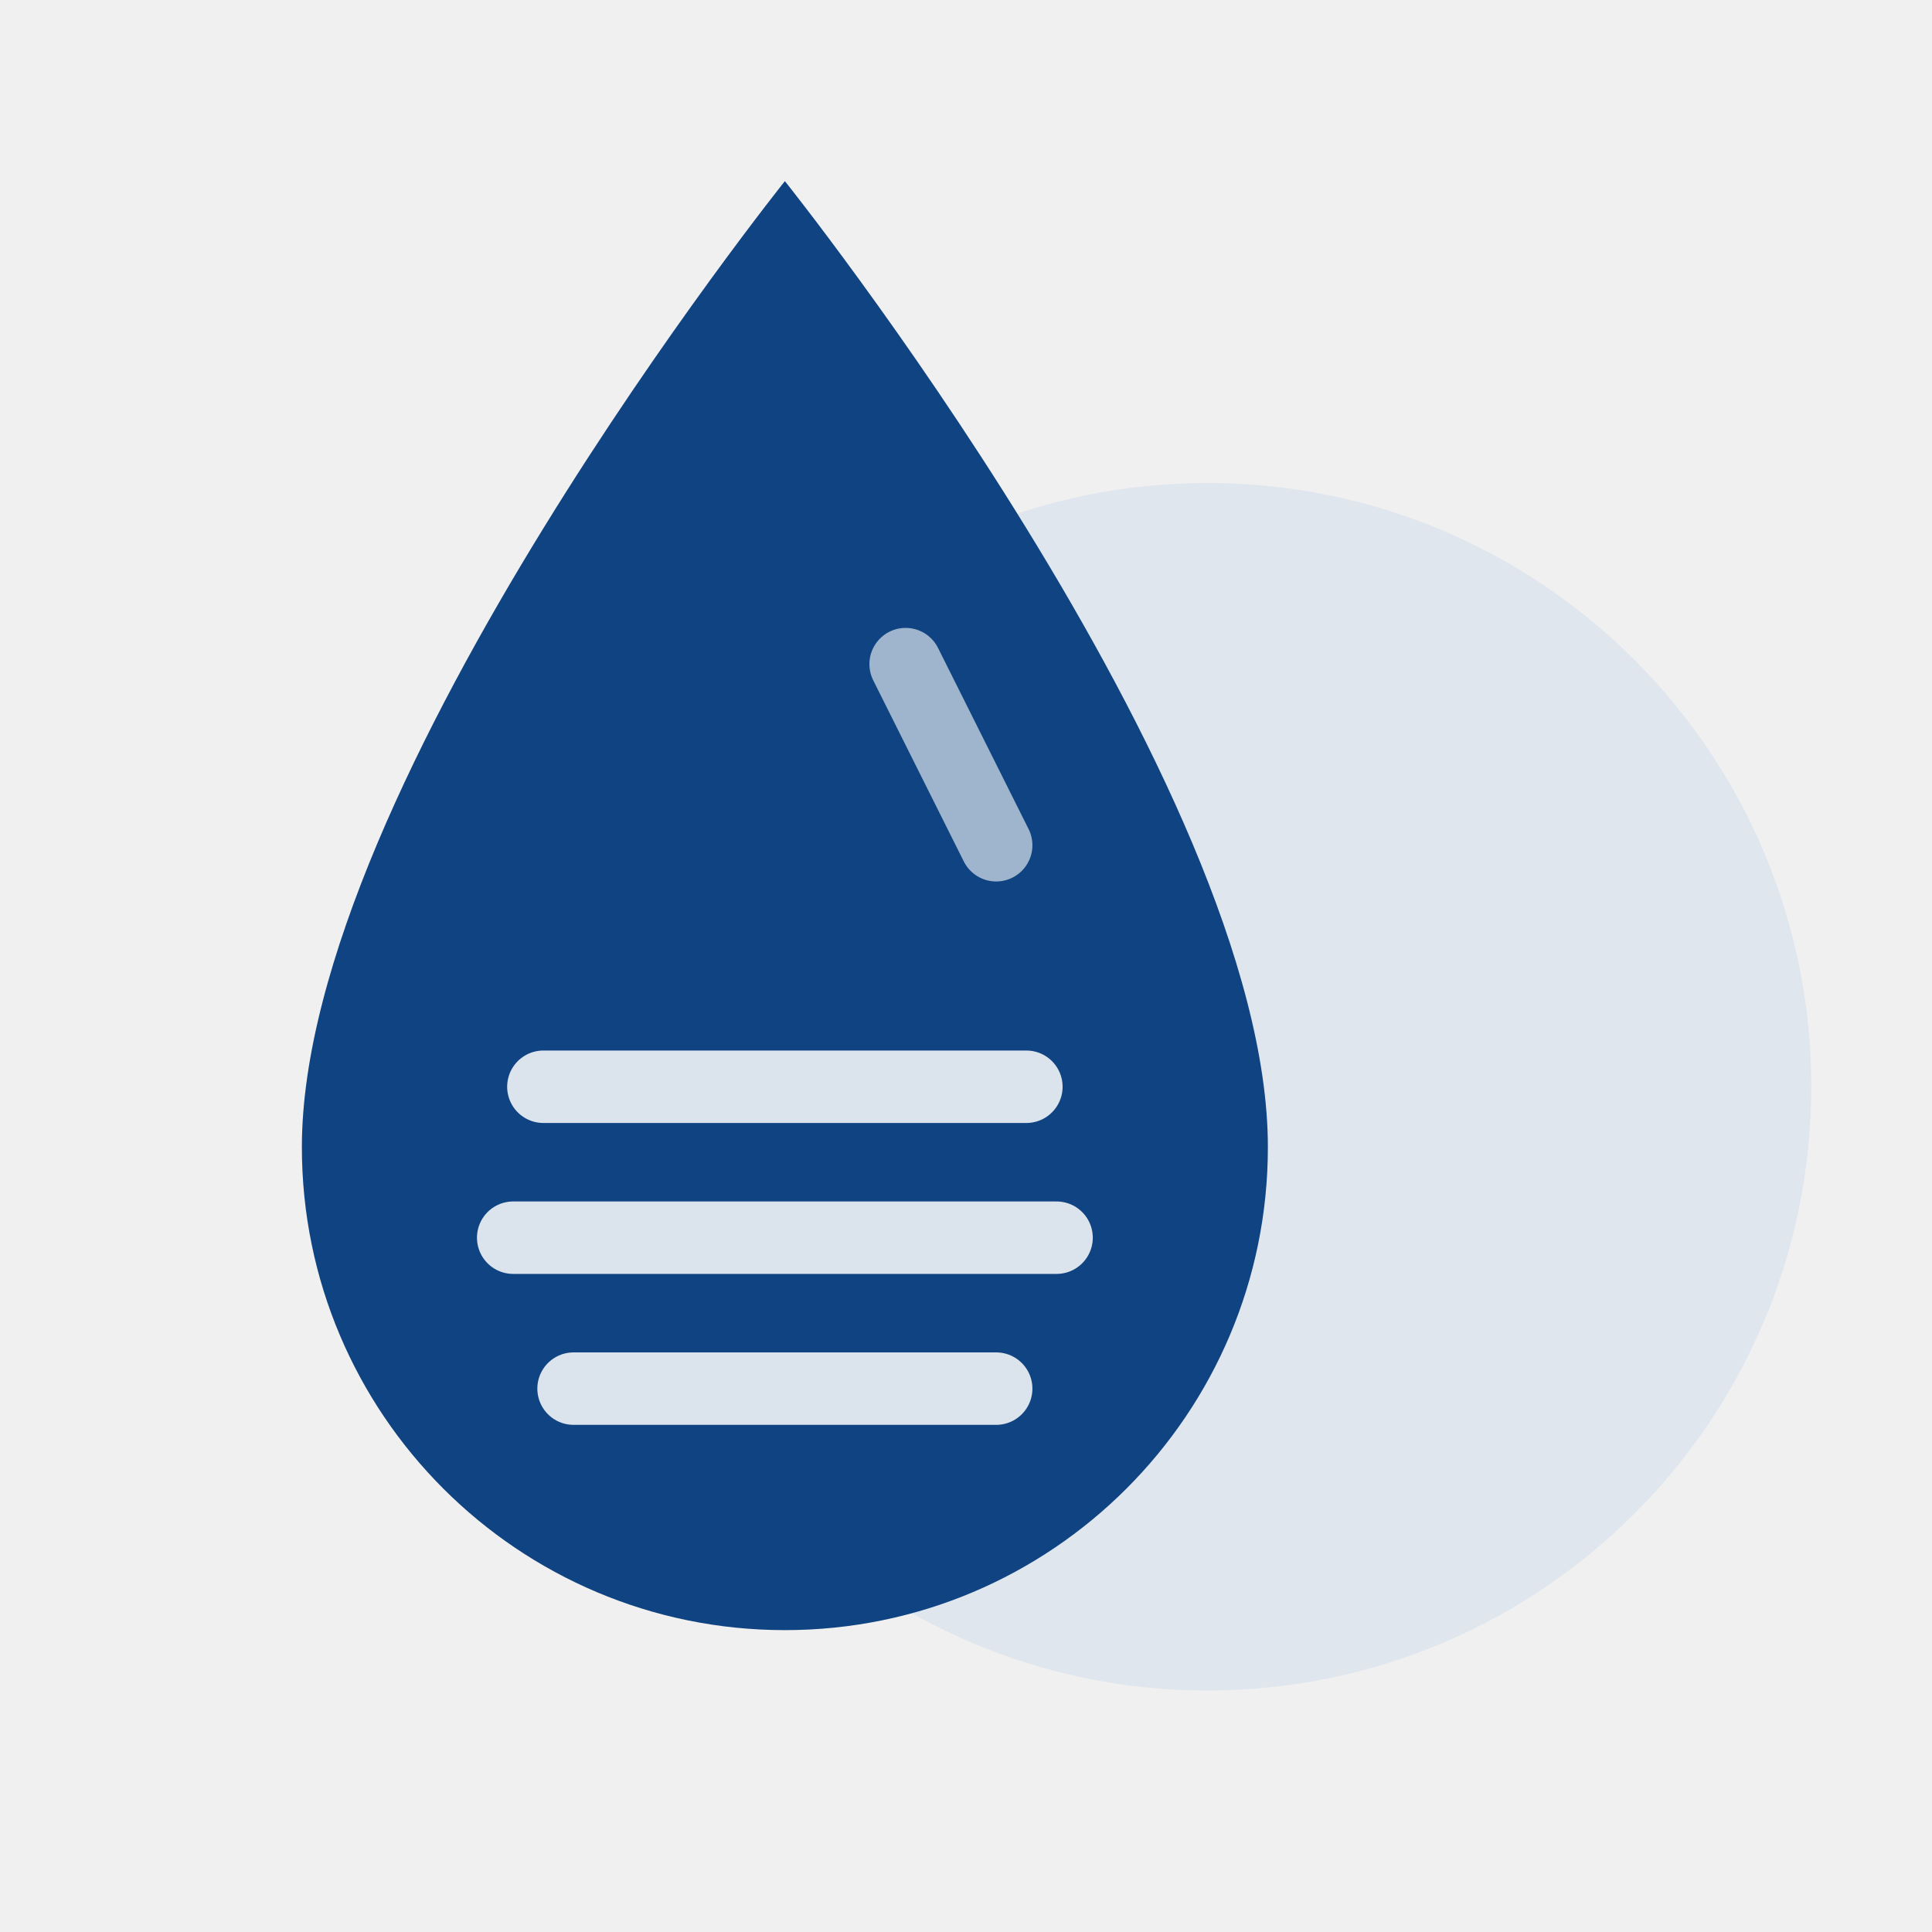
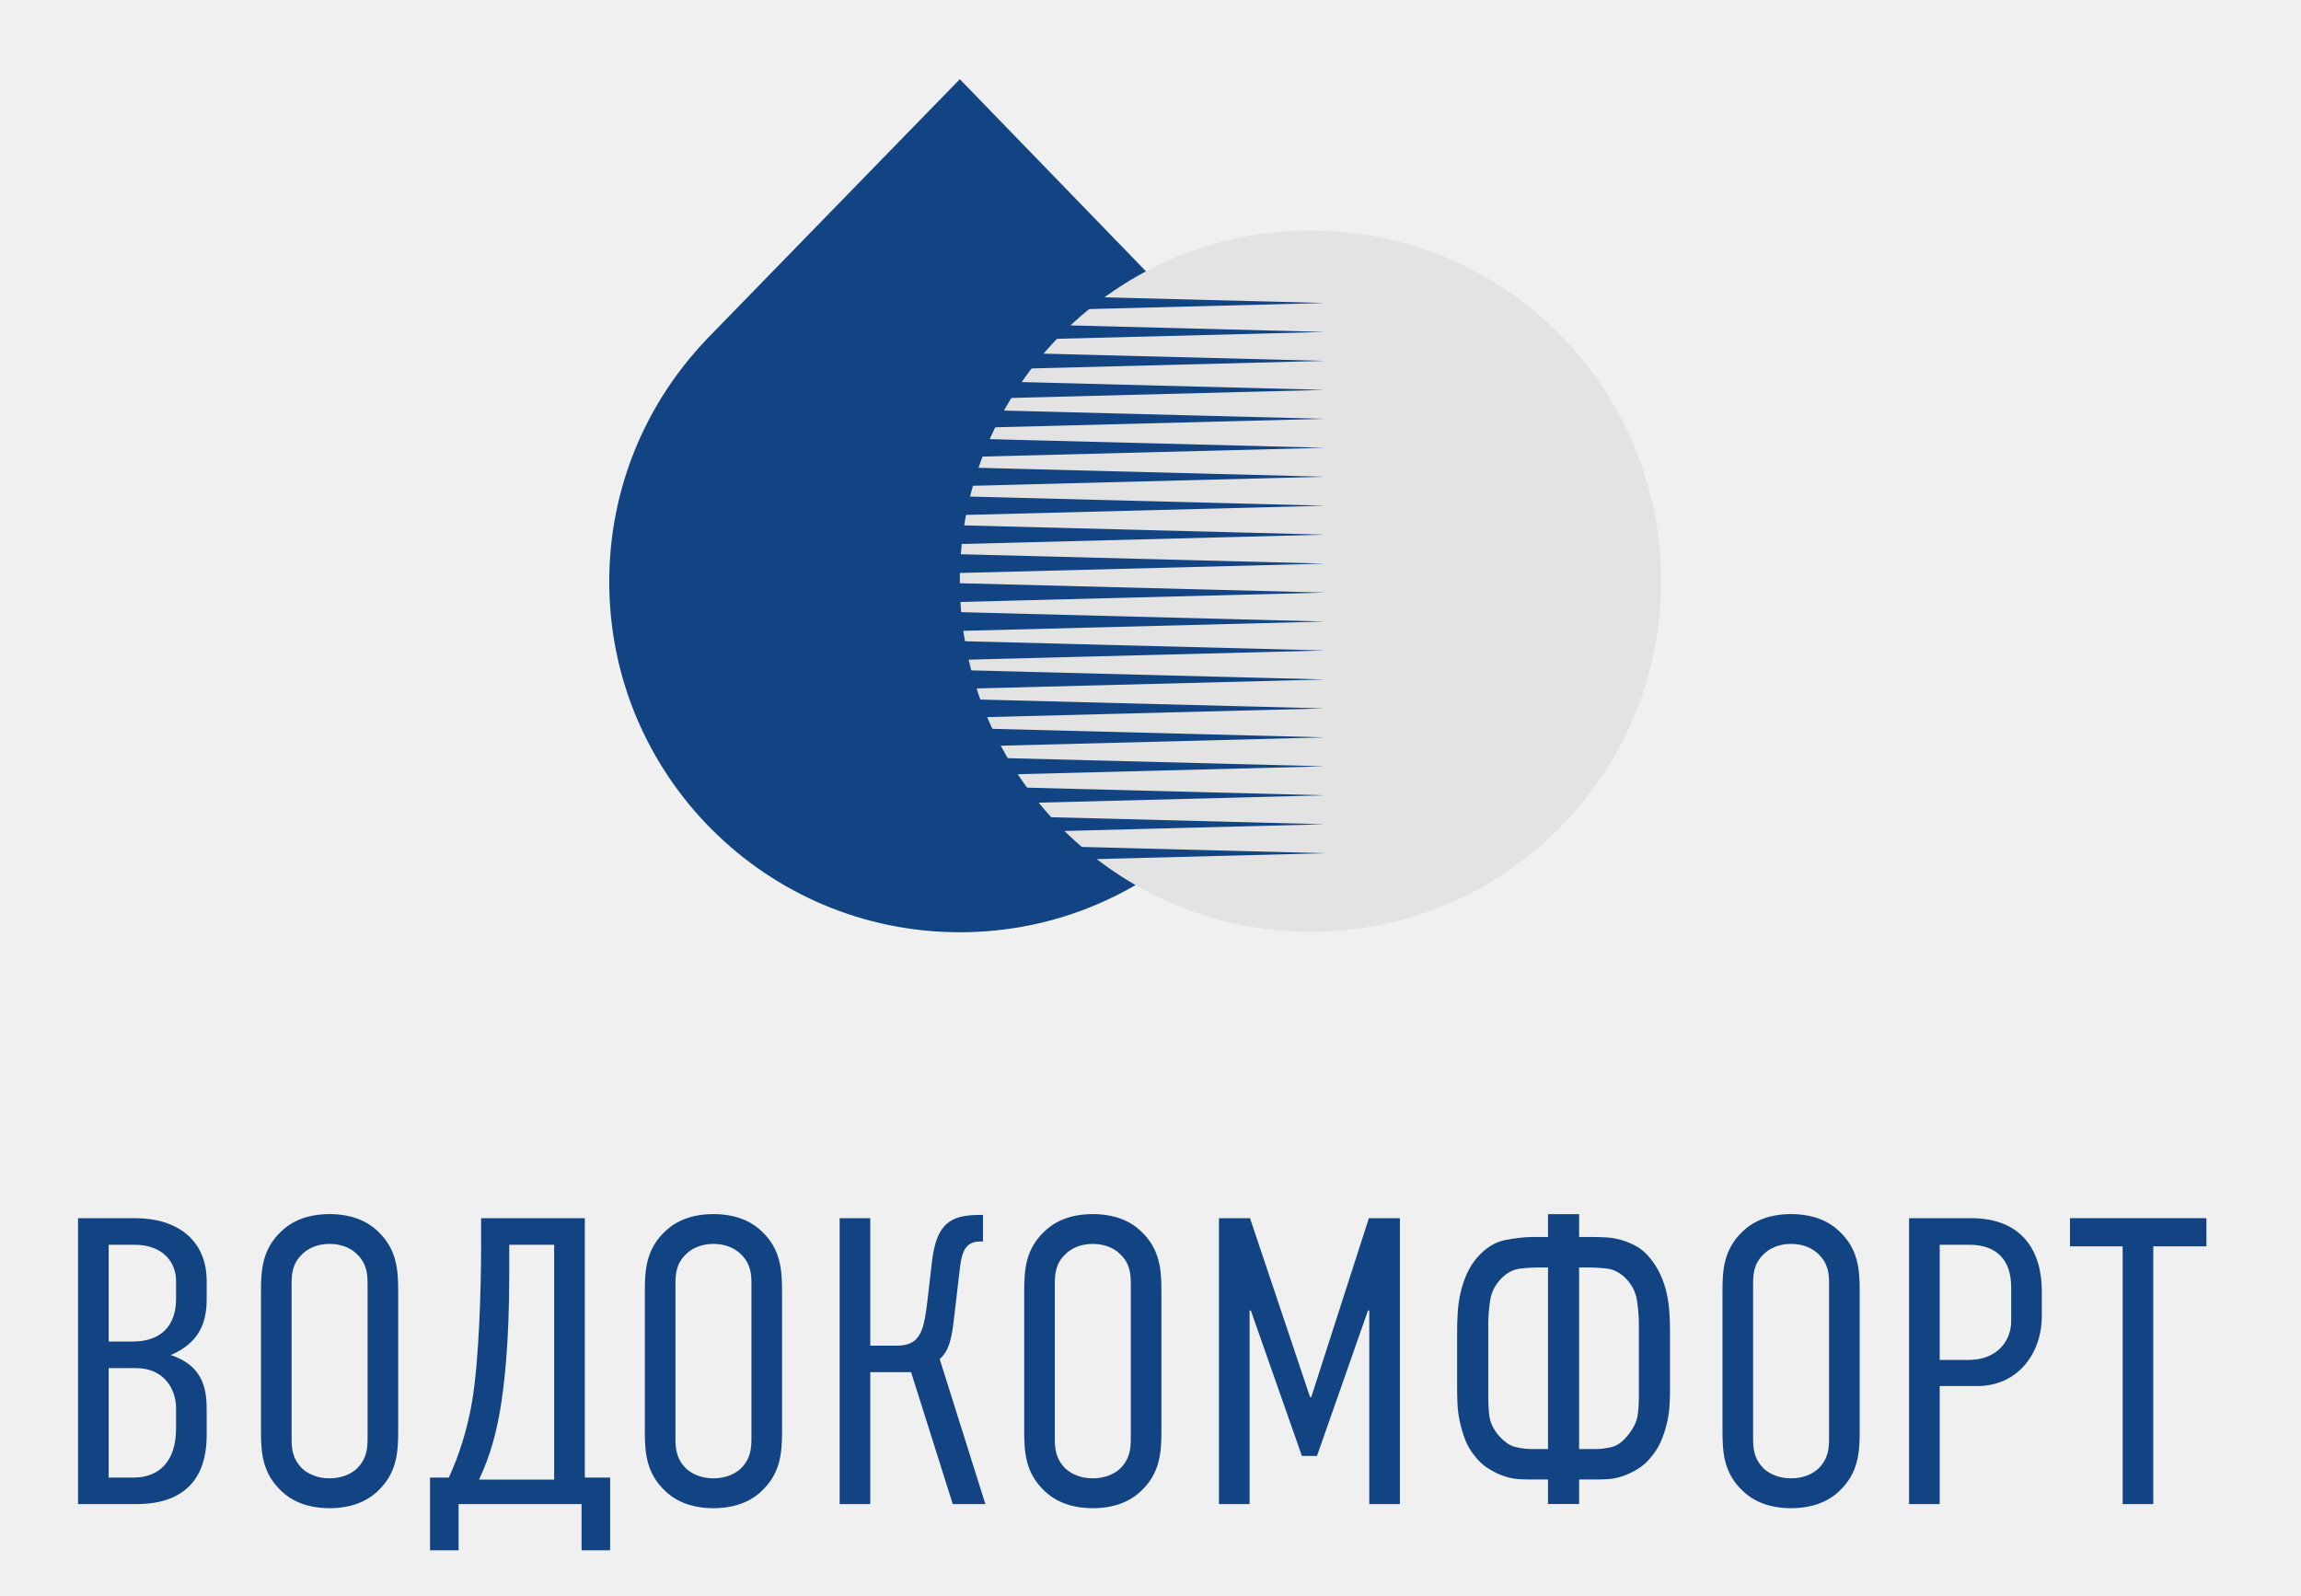
- <svg xmlns="http://www.w3.org/2000/svg" viewBox="0 0 64 64">
-   <circle cx="40" cy="36" r="20" fill="#dfe6ee" />
-   <path d="M26 6 C26 6 10 26 10 38 a16 16 0 0 0 32 0 C42 26 26 6 26 6 Z" fill="#0f4382" />
-   <path d="M18 36 h16 M17 41 h18 M19 46 h14" stroke="#ffffff" stroke-width="2.4" stroke-linecap="round" opacity=".85" />
-   <path d="M30 22 l3 6" stroke="#ffffff" stroke-width="2.4" stroke-linecap="round" opacity=".6" />
+ <svg xmlns="http://www.w3.org/2000/svg" viewBox="0 0 62.00 43.00" width="248" height="172" role="img" aria-label="Водокомфорт">
+   <path fill="#124483" d="M2.928 39.812L3.599 39.812C4.271 39.812 4.744 39.394 4.744 38.491L4.744 37.941C4.744 37.446 4.435 36.863 3.665 36.863L2.928 36.863L2.928 39.812M2.928 36.147L3.566 36.147C4.502 36.147 4.744 35.542 4.744 35.003L4.744 34.508C4.744 34.023 4.402 33.539 3.621 33.539L2.928 33.539L2.928 36.147M3.665 32.824C4.722 32.824 5.569 33.374 5.569 34.519L5.569 35.003C5.569 35.685 5.338 36.191 4.601 36.511C5.536 36.819 5.569 37.523 5.569 38.029L5.569 38.635C5.569 39.119 5.525 40.527 3.676 40.527L2.103 40.527L2.103 32.824L3.665 32.824" />
+   <path fill="#124483" d="M9.904 34.595C9.904 34.320 9.882 34.045 9.617 33.792C9.464 33.638 9.210 33.516 8.880 33.516C8.550 33.516 8.297 33.638 8.143 33.792C7.879 34.045 7.857 34.320 7.857 34.595L7.857 38.755C7.857 39.030 7.879 39.305 8.143 39.569C8.297 39.712 8.550 39.833 8.880 39.833C9.210 39.833 9.464 39.712 9.617 39.569C9.882 39.305 9.904 39.030 9.904 38.755L9.904 34.595M7.032 34.771C7.032 34.199 7.076 33.648 7.582 33.175C7.890 32.878 8.330 32.713 8.880 32.713C9.431 32.713 9.871 32.878 10.179 33.175C10.685 33.648 10.729 34.199 10.729 34.771L10.729 38.579C10.729 39.151 10.685 39.701 10.179 40.175C9.871 40.472 9.431 40.637 8.880 40.637C8.330 40.637 7.890 40.472 7.582 40.175C7.076 39.701 7.032 39.151 7.032 38.579L7.032 34.771" />
+   <path fill="#124483" d="M13.722 33.539L13.722 34.320C13.722 36.246 13.579 37.369 13.480 37.974C13.369 38.601 13.227 39.185 12.908 39.867L14.932 39.867L14.932 33.539L13.722 33.539M16.440 39.812L16.440 41.771L15.670 41.771L15.670 40.527L12.357 40.527L12.357 41.771L11.587 41.771L11.587 39.812L12.093 39.812C12.379 39.196 12.599 38.480 12.720 37.765C12.908 36.654 12.963 34.705 12.963 33.649L12.963 32.824L15.758 32.824L15.758 39.812L16.440 39.812" />
+   <path fill="#124483" d="M20.247 34.595C20.247 34.320 20.225 34.045 19.961 33.792C19.807 33.638 19.553 33.516 19.223 33.516C18.893 33.516 18.640 33.638 18.486 33.792C18.222 34.045 18.200 34.320 18.200 34.595L18.200 38.755C18.200 39.030 18.222 39.305 18.486 39.569C18.640 39.712 18.893 39.833 19.223 39.833C19.553 39.833 19.807 39.712 19.961 39.569C20.225 39.305 20.247 39.030 20.247 38.755L20.247 34.595M17.375 34.771C17.375 34.199 17.419 33.648 17.925 33.175C18.233 32.878 18.673 32.713 19.223 32.713C19.774 32.713 20.214 32.878 20.522 33.175C21.028 33.648 21.072 34.199 21.072 34.771L21.072 38.579C21.072 39.151 21.028 39.701 20.522 40.175C20.214 40.472 19.774 40.637 19.223 40.637C18.673 40.637 18.233 40.472 17.925 40.175C17.419 39.701 17.375 39.151 17.375 38.579L17.375 34.771" />
+   <path fill="#124483" d="M23.449 32.823L23.449 36.257L24.186 36.257C24.835 36.257 24.900 35.772 24.990 35.046L25.111 34.000C25.232 32.966 25.605 32.735 26.409 32.735L26.486 32.735L26.486 33.451L26.409 33.451C25.947 33.451 25.902 33.835 25.848 34.309L25.715 35.442C25.650 36.014 25.594 36.377 25.320 36.620L26.551 40.527L25.672 40.527L24.549 36.972L23.449 36.972L23.449 40.527L22.624 40.527L22.624 32.823L23.449 32.823" />
+   <path fill="#124483" d="M30.469 34.595C30.469 34.320 30.447 34.045 30.183 33.792C30.029 33.638 29.776 33.516 29.445 33.516C29.115 33.516 28.863 33.638 28.708 33.792C28.444 34.045 28.422 34.320 28.422 34.595L28.422 38.755C28.422 39.030 28.444 39.305 28.708 39.569C28.863 39.712 29.115 39.833 29.445 39.833C29.776 39.833 30.029 39.712 30.183 39.569C30.447 39.305 30.469 39.030 30.469 38.755L30.469 34.595M27.597 34.771C27.597 34.199 27.641 33.648 28.147 33.175C28.455 32.878 28.895 32.713 29.445 32.713C29.996 32.713 30.436 32.878 30.744 33.175C31.250 33.648 31.294 34.199 31.294 34.771L31.294 38.579C31.294 39.151 31.250 39.701 30.744 40.175C30.436 40.472 29.996 40.637 29.445 40.637C28.895 40.637 28.455 40.472 28.147 40.175C27.641 39.701 27.597 39.151 27.597 38.579L27.597 34.771" />
+   <path fill="#124483" d="M32.845 32.823L33.681 32.823L35.299 37.643L35.332 37.643L36.884 32.823L37.720 32.823L37.720 40.527L36.895 40.527L36.895 35.310L36.861 35.310L35.486 39.228L35.079 39.228L33.703 35.310L33.670 35.310L33.670 40.527L32.845 40.527L32.845 32.823" />
+   <path fill="#124483" d="M49.284 34.595C49.284 34.320 49.262 34.045 48.998 33.792C48.844 33.638 48.590 33.516 48.260 33.516C47.930 33.516 47.677 33.638 47.523 33.792C47.259 34.045 47.237 34.320 47.237 34.595L47.237 38.755C47.237 39.030 47.259 39.305 47.523 39.569C47.677 39.712 47.930 39.833 48.260 39.833C48.590 39.833 48.844 39.712 48.998 39.569C49.262 39.305 49.284 39.030 49.284 38.755L49.284 34.595M46.412 34.771C46.412 34.199 46.455 33.648 46.962 33.175C47.270 32.878 47.710 32.713 48.260 32.713C48.811 32.713 49.251 32.878 49.559 33.175C50.065 33.648 50.109 34.199 50.109 34.771L50.109 38.579C50.109 39.151 50.065 39.701 49.559 40.175C49.251 40.472 48.811 40.637 48.260 40.637C47.710 40.637 47.270 40.472 46.962 40.175C46.455 39.701 46.412 39.151 46.412 38.579L46.412 34.771" />
+   <path fill="#124483" d="M52.265 36.642L53.046 36.642C53.806 36.642 54.191 36.136 54.191 35.596L54.191 34.683C54.191 33.979 53.827 33.539 53.057 33.539L52.265 33.539L52.265 36.642M51.440 32.823L53.112 32.823C54.499 32.823 55.016 33.726 55.016 34.782L55.016 35.465C55.016 36.455 54.378 37.346 53.277 37.346L52.265 37.346L52.265 40.527L51.440 40.527L51.440 32.823" />
+   <path fill="#124483" d="M59.451 32.823L59.451 33.582L58.020 33.582L58.020 40.527L57.195 40.527L57.195 33.582L55.775 33.582L55.775 32.823L59.451 32.823" />
+   <path fill="#124483" d="M44.159 37.650C44.159 37.819 44.148 37.982 44.125 38.138C44.103 38.294 44.025 38.461 43.891 38.638C43.741 38.833 43.589 38.949 43.432 38.988C43.276 39.025 43.130 39.044 42.996 39.044L42.549 39.044L42.549 34.151L42.773 34.151C42.952 34.151 43.129 34.161 43.304 34.182C43.479 34.204 43.641 34.286 43.790 34.429C43.969 34.607 44.075 34.812 44.109 35.044C44.142 35.277 44.159 35.477 44.159 35.647L44.159 37.650M41.711 39.044L41.263 39.044C41.130 39.044 40.984 39.025 40.827 38.988C40.671 38.949 40.511 38.833 40.347 38.638C40.220 38.469 40.147 38.305 40.129 38.144C40.110 37.984 40.101 37.819 40.101 37.650L40.101 35.647C40.101 35.477 40.118 35.277 40.151 35.044C40.185 34.812 40.291 34.607 40.470 34.429C40.619 34.286 40.781 34.204 40.956 34.182C41.131 34.161 41.304 34.151 41.476 34.151L41.711 34.151L41.711 39.044M44.981 35.355C44.969 35.183 44.945 35.013 44.908 34.844C44.871 34.676 44.815 34.510 44.740 34.346C44.666 34.182 44.569 34.029 44.450 33.886C44.338 33.751 44.217 33.648 44.087 33.577C43.956 33.505 43.825 33.450 43.695 33.413C43.564 33.375 43.436 33.351 43.309 33.343C43.183 33.335 43.060 33.330 42.940 33.330L42.549 33.330L42.549 32.714L41.711 32.714L41.711 33.330L41.319 33.330C41.081 33.330 40.825 33.358 40.554 33.413C40.281 33.467 40.030 33.625 39.799 33.886C39.680 34.029 39.585 34.182 39.513 34.346C39.443 34.510 39.389 34.676 39.352 34.844C39.314 35.013 39.290 35.183 39.279 35.355C39.268 35.528 39.262 35.693 39.262 35.853L39.262 37.442C39.262 37.569 39.266 37.706 39.273 37.852C39.281 38.000 39.301 38.151 39.335 38.307C39.369 38.462 39.413 38.616 39.469 38.767C39.525 38.918 39.605 39.061 39.709 39.196C39.829 39.355 39.959 39.480 40.101 39.568C40.242 39.656 40.380 39.724 40.515 39.770C40.648 39.816 40.775 39.843 40.895 39.852C41.014 39.860 41.114 39.864 41.196 39.864L41.711 39.864L41.711 40.525L42.549 40.525L42.549 39.864L43.052 39.864C43.134 39.864 43.235 39.860 43.354 39.852C43.473 39.843 43.600 39.816 43.734 39.770C43.869 39.724 44.006 39.656 44.148 39.568C44.289 39.480 44.420 39.355 44.539 39.196C44.644 39.061 44.726 38.916 44.785 38.761C44.845 38.605 44.891 38.452 44.925 38.300C44.958 38.149 44.979 38.000 44.986 37.852C44.994 37.706 44.998 37.569 44.998 37.442L44.998 35.853C44.998 35.693 44.992 35.528 44.981 35.355" />
+   <path fill="#124483" d="M32.173 8.647C30.069 6.476 27.965 4.305 25.862 2.134C23.636 4.421 21.410 6.707 19.184 8.993C19.182 8.995 19.180 8.997 19.178 8.999C19.126 9.053 19.073 9.107 19.020 9.161L19.024 9.161C17.409 10.856 16.416 13.148 16.416 15.673C16.416 20.890 20.645 25.119 25.862 25.119C31.078 25.119 35.307 20.890 35.307 15.673C35.307 12.883 34.097 10.376 32.173 8.647" />
+   <path fill="#e3e3e3" d="M44.759 15.657C44.759 20.875 40.529 25.106 35.311 25.106C30.092 25.106 25.862 20.875 25.862 15.657C25.862 10.439 30.092 6.209 35.311 6.209C40.529 6.209 44.759 10.439 44.759 15.657" />
+   <path fill="#124483" d="M25.567 7.904L35.695 8.164L25.567 8.424L25.567 7.904" />
+   <path fill="#124483" d="M25.567 8.684L35.695 8.944L25.567 9.204L25.567 8.684" />
+   <path fill="#124483" d="M25.567 9.464L35.695 9.724L25.567 9.984L25.567 9.464" />
+   <path fill="#124483" d="M25.567 10.245L35.695 10.505L25.567 10.765L25.567 10.245" />
+   <path fill="#124483" d="M25.567 11.025L35.695 11.285L25.567 11.545L25.567 11.025" />
+   <path fill="#124483" d="M25.567 11.805L35.695 12.065L25.567 12.325L25.567 11.805" />
+   <path fill="#124483" d="M25.567 12.585L35.695 12.845L25.567 13.105L25.567 12.585" />
+   <path fill="#124483" d="M25.567 13.366L35.695 13.626L25.567 13.886L25.567 13.366" />
+   <path fill="#124483" d="M25.567 14.146L35.695 14.406L25.567 14.666L25.567 14.146" />
+   <path fill="#124483" d="M25.567 14.926L35.695 15.186L25.567 15.446L25.567 14.926" />
+   <path fill="#124483" d="M25.567 15.707L35.695 15.967L25.567 16.227L25.567 15.707" />
+   <path fill="#124483" d="M25.567 16.487L35.695 16.747L25.567 17.007L25.567 16.487" />
+   <path fill="#124483" d="M25.567 17.267L35.695 17.527L25.567 17.787L25.567 17.267" />
+   <path fill="#124483" d="M25.567 18.048L35.695 18.308L25.567 18.568L25.567 18.048" />
+   <path fill="#124483" d="M25.567 18.828L35.695 19.088L25.567 19.348L25.567 18.828" />
+   <path fill="#124483" d="M25.567 19.608L35.695 19.868L25.567 20.128L25.567 19.608" />
+   <path fill="#124483" d="M25.567 20.388L35.695 20.648L25.567 20.908L25.567 20.388" />
+   <path fill="#124483" d="M25.567 21.169L35.695 21.429L25.567 21.689L25.567 21.169" />
+   <path fill="#124483" d="M25.567 21.949L35.695 22.209L25.567 22.469L25.567 21.949" />
+   <path fill="#124483" d="M25.567 22.729L35.695 22.989L25.567 23.249L25.567 22.729" />
</svg>
